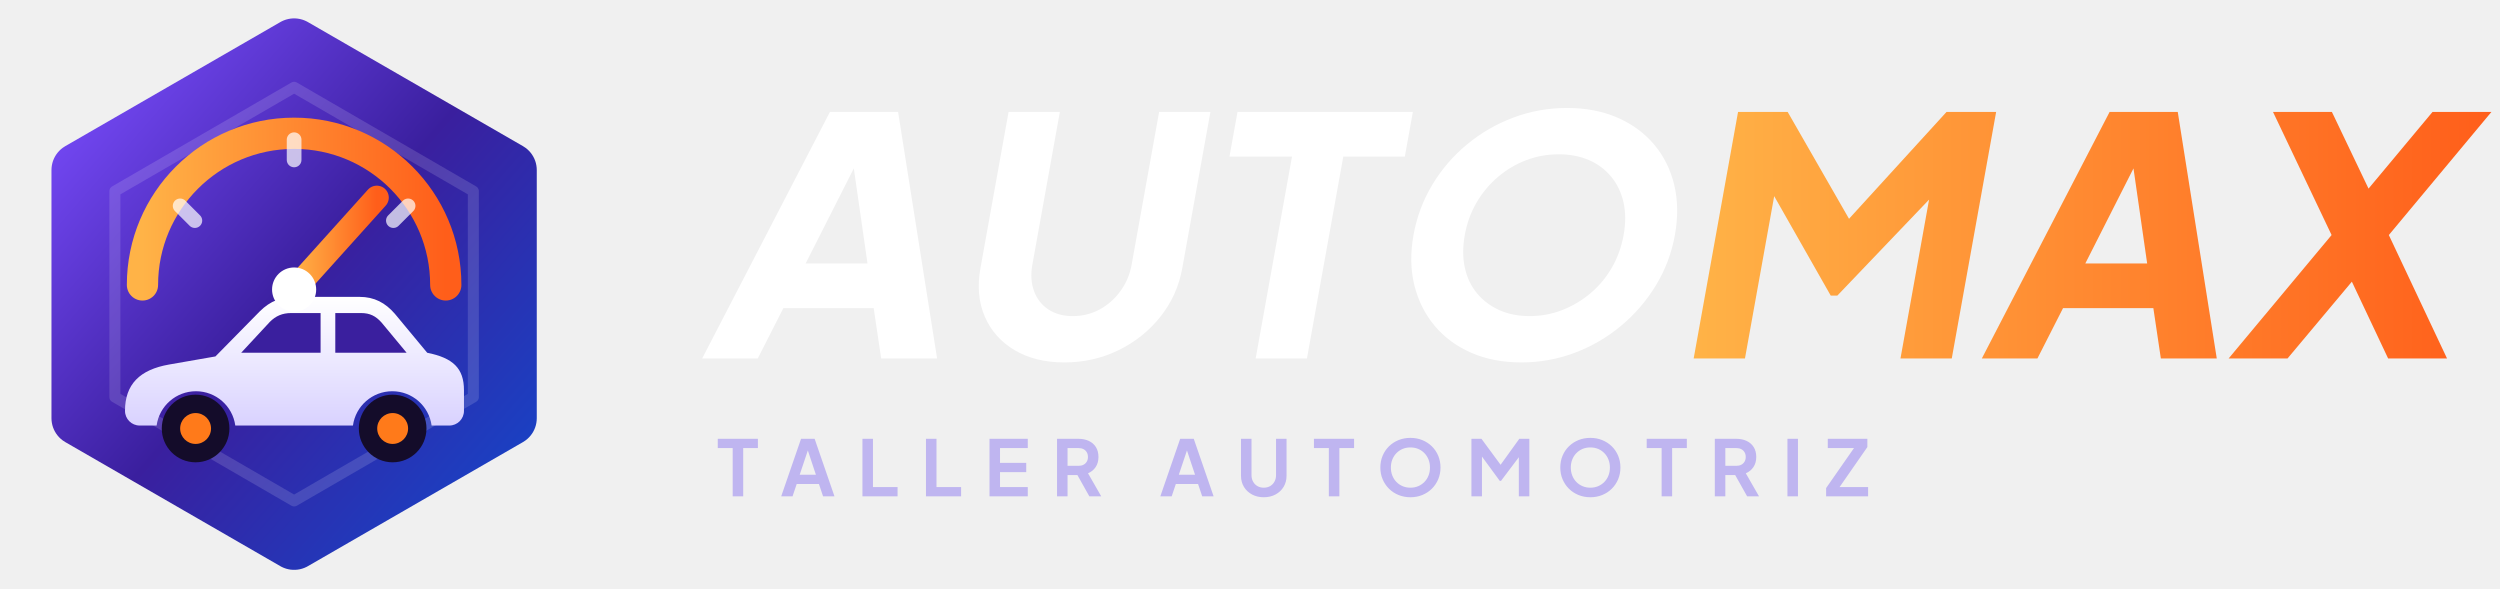
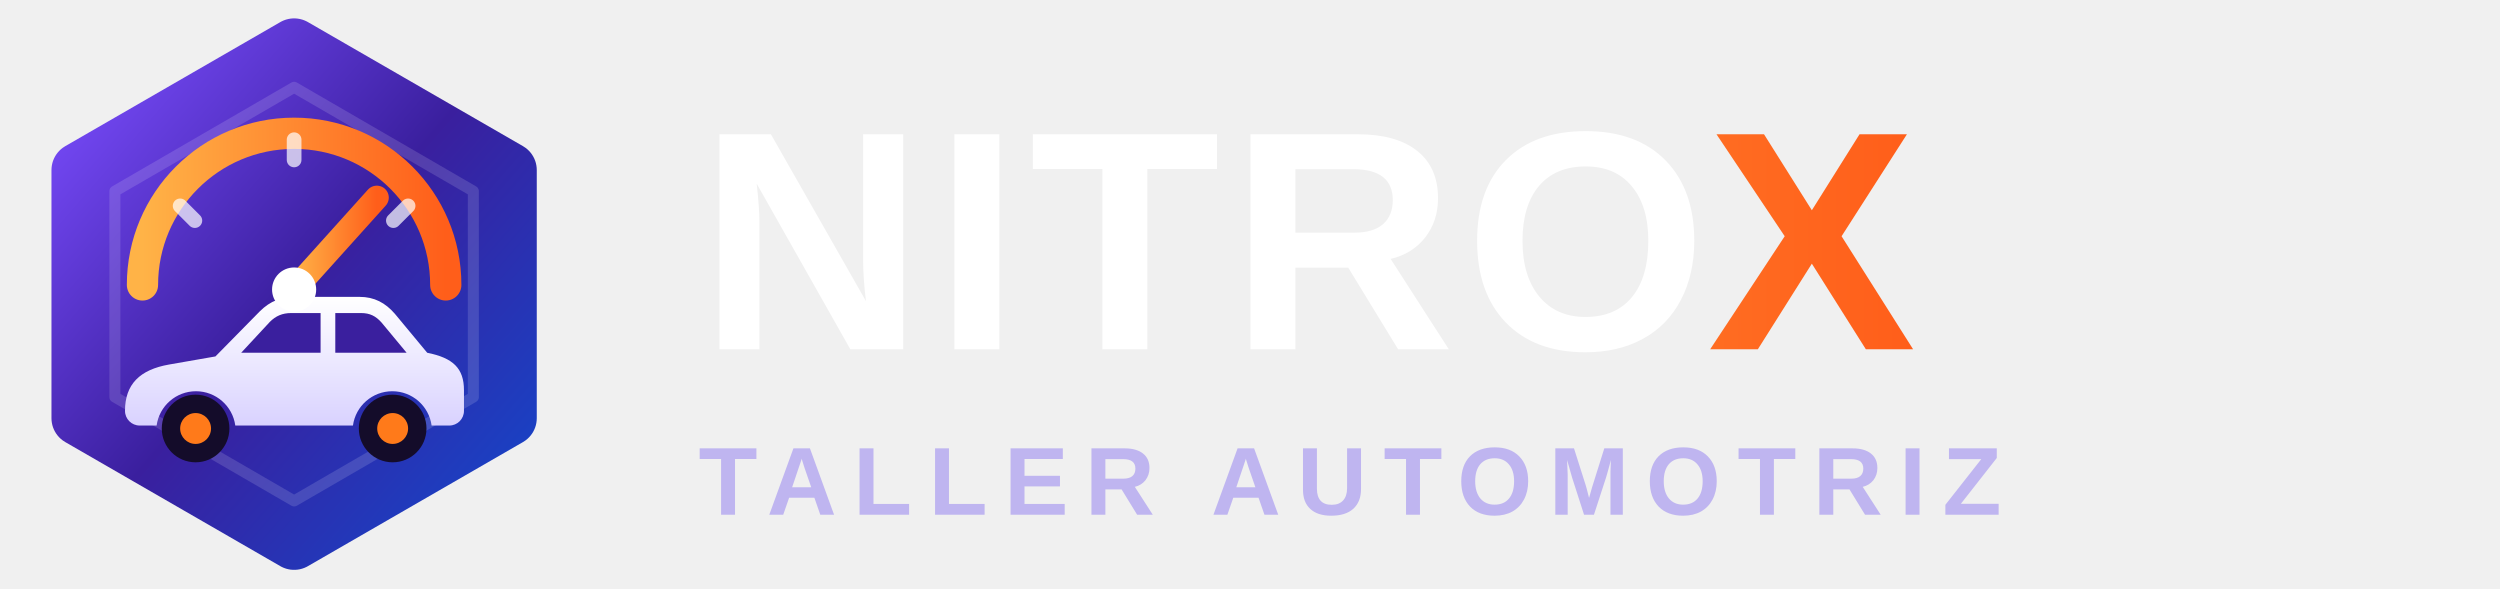
- <svg xmlns="http://www.w3.org/2000/svg" viewBox="0 0 272 64" role="img" aria-label="AUTOMAX – Taller automotriz">
+ <svg xmlns="http://www.w3.org/2000/svg" viewBox="0 0 272 64" role="img" aria-label="NITROX – Taller automotriz">
  <defs>
    <linearGradient id="lg" x1="0" y1="0" x2="1" y2="1">
      <stop offset="0" stop-color="#7b4dff" />
      <stop offset=".5" stop-color="#3a1f9e" />
      <stop offset="1" stop-color="#1546c9" />
    </linearGradient>
    <linearGradient id="ln" x1="0" y1="0" x2="1" y2="0">
      <stop offset="0" stop-color="#ffb347" />
      <stop offset="1" stop-color="#ff5e1a" />
    </linearGradient>
    <linearGradient id="lc" x1="0" y1="0" x2="0" y2="1">
      <stop offset="0" stop-color="#ffffff" />
      <stop offset="1" stop-color="#d9d2ff" />
+     </linearGradient>
+     <linearGradient id="tk1" x1="0" y1="0" x2="1" y2="0">
+       <stop offset="0" stop-color="#ffb347" />
+       <stop offset="1" stop-color="#ff5e1a" />
    </linearGradient>
  </defs>
  <path d="M32 5 55.4 18.5V45.5L32 59 8.6 45.5V18.5Z" fill="url(#lg)" stroke="url(#lg)" stroke-width="6" stroke-linejoin="round" />
  <path d="M32 9.5 51.5 20.8V43.2L32 54.5 12.5 43.2V20.8Z" fill="none" stroke="#ffffff" stroke-opacity=".14" stroke-width="1.2" stroke-linejoin="round" />
  <path d="M15.5 31A16.5 16.5 0 0 1 48.5 31" fill="none" stroke="url(#ln)" stroke-width="3.4" stroke-linecap="round" />
  <path d="M19.6 22.4l1.6 1.6M32 15.2v2.2M44.4 22.4l-1.6 1.6" stroke="#ffffff" stroke-opacity=".7" stroke-width="1.6" stroke-linecap="round" />
  <path d="M32 31.5 41 21.5" stroke="url(#ln)" stroke-width="2.6" stroke-linecap="round" />
  <g transform="translate(32 41.5) scale(.8) translate(-33 -36)">
    <path fill="url(#lc)" d="M10 40c0-3.6 2-5.6 6-6.3l6.3-1.1 6-6.1c1.5-1.5 3-2 5-2h8.6c2 0 3.5.8 4.8 2.3l4.4 5.3c3.5.7 5 2.1 5 5.1V40a2 2 0 0 1-2 2h-2.4a5.4 5.4 0 0 0-10.7 0H25a5.4 5.4 0 0 0-10.7 0H12a2 2 0 0 1-2-2z" />
    <path fill="#3a1f9e" d="M29.7 27.9c.8-.8 1.7-1.2 2.9-1.2h4v5.4H25.8zM38.6 26.7h3.5c1.2 0 2 .4 2.8 1.3l3.4 4.1h-9.7z" />
    <circle cx="19.6" cy="42.4" r="4.6" fill="#140c2a" />
    <circle cx="19.6" cy="42.4" r="2.1" fill="#ff7a1a" />
    <circle cx="46.4" cy="42.4" r="4.6" fill="#140c2a" />
    <circle cx="46.4" cy="42.4" r="2.1" fill="#ff7a1a" />
  </g>
  <circle cx="32" cy="31.5" r="2.4" fill="#ffffff" />
-   <defs>
-     <linearGradient id="tk1" x1="0" y1="0" x2="1" y2="0">
-       <stop offset="0" stop-color="#ffb347" />
-       <stop offset="1" stop-color="#ff5e1a" />
-     </linearGradient>
-   </defs>
-   <path fill="#ffffff" d="M76.396 39.0 90.296 12.18H97.712L101.956 39.0H95.872L95.057 33.528H85.229L82.444 39.0ZM87.652 28.668H94.384L92.561 15.996H94.073ZM115.806 39.432Q112.638 39.432 110.394 38.1Q108.15 36.768 107.146 34.446Q106.142 32.124 106.673 29.172L109.732 12.18H115.312L112.318 28.812Q112.033 30.396 112.505 31.674Q112.977 32.952 114.071 33.672Q115.165 34.392 116.713 34.392Q118.297 34.392 119.633 33.672Q120.969 32.952 121.901 31.674Q122.833 30.396 123.118 28.812L126.112 12.18H131.692L128.633 29.172Q128.102 32.124 126.262 34.446Q124.422 36.768 121.698 38.1Q118.974 39.432 115.806 39.432ZM136.616 39.0 140.569 17.04H133.765L134.64 12.18H153.72L152.845 17.04H146.149L142.196 39.0ZM165.514 39.432Q162.49 39.432 160.086 38.388Q157.682 37.344 156.096 35.454Q154.51 33.564 153.884 31.044Q153.258 28.524 153.789 25.572Q154.32 22.62 155.836 20.1Q157.352 17.58 159.615 15.708Q161.878 13.836 164.657 12.792Q167.437 11.748 170.497 11.748Q173.557 11.748 175.961 12.792Q178.366 13.836 179.955 15.708Q181.544 17.58 182.152 20.1Q182.76 22.62 182.229 25.572Q181.698 28.524 180.164 31.044Q178.63 33.564 176.364 35.454Q174.098 37.344 171.318 38.388Q168.538 39.432 165.514 39.432ZM166.421 34.392Q168.257 34.392 169.94 33.744Q171.623 33.096 173.021 31.926Q174.42 30.756 175.36 29.136Q176.299 27.516 176.649 25.572Q176.999 23.628 176.639 22.026Q176.28 20.424 175.306 19.236Q174.331 18.048 172.879 17.418Q171.426 16.788 169.59 16.788Q167.754 16.788 166.075 17.418Q164.395 18.048 162.994 19.236Q161.592 20.424 160.655 22.026Q159.719 23.628 159.369 25.572Q159.019 27.516 159.376 29.136Q159.732 30.756 160.709 31.926Q161.687 33.096 163.136 33.744Q164.585 34.392 166.421 34.392Z" />
-   <path fill="url(#tk1)" d="M184.272 39.0 189.1 12.18H194.5L202.146 25.5H199.626L211.78 12.18H217.18L212.352 39.0H206.772L210.492 18.336L212.633 18.84L199.903 32.16H199.183L191.609 18.84L193.572 18.336L189.852 39.0ZM215.624 39.0 229.524 12.18H236.94L241.184 39.0H235.1L234.285 33.528H224.457L221.672 39.0ZM226.88 28.668H233.612L231.789 15.996H233.301ZM242.476 39.0 253.677 25.572 247.304 12.18H253.712L258.837 22.908H255.705L264.656 12.18H271.064L259.905 25.572L266.236 39.0H259.828L254.746 28.236L257.871 28.272L248.884 39.0Z" />
-   <path d="M183.4 45.2h81.2" stroke="url(#tk1)" stroke-width="2.4" stroke-linecap="round" />
-   <path fill="#bfb5f0" d="M79.716 54.0V48.75H78.092V47.742H82.46V48.75H80.86V54.0ZM84.995 54.0 87.154 47.742H88.632L90.791 54.0H89.55L89.101 52.66H86.681L86.23 54.0ZM87.007 51.652H88.771L87.736 48.536H88.051ZM93.834 54.0V47.742H94.979V52.992H97.656V54.0ZM100.745 54.0V47.742H101.89V52.992H104.567V54.0ZM107.657 54.0V47.742H111.821V48.75H108.801V50.359H111.653V51.367H108.801V52.992H111.821V54.0ZM115.005 54.0V47.742H117.338Q117.976 47.742 118.466 47.972Q118.957 48.202 119.235 48.644Q119.513 49.086 119.513 49.72Q119.513 50.365 119.206 50.82Q118.898 51.274 118.377 51.493L119.814 54.0H118.52L116.979 51.253L117.722 51.69H116.149V54.0ZM116.149 50.682H117.352Q117.661 50.682 117.888 50.561Q118.115 50.441 118.242 50.223Q118.369 50.006 118.369 49.718Q118.369 49.424 118.242 49.208Q118.115 48.992 117.888 48.871Q117.661 48.75 117.352 48.75H116.149ZM126.244 54.0 128.403 47.742H129.881L132.04 54.0H130.799L130.35 52.66H127.93L127.479 54.0ZM128.256 51.652H130.02L128.985 48.536H129.3ZM137.498 54.101Q136.778 54.101 136.217 53.798Q135.656 53.496 135.338 52.969Q135.02 52.442 135.02 51.77V47.742H136.165V51.707Q136.165 52.097 136.337 52.406Q136.509 52.715 136.81 52.888Q137.112 53.061 137.498 53.061Q137.891 53.061 138.189 52.888Q138.487 52.715 138.659 52.406Q138.832 52.097 138.832 51.707V47.742H139.976V51.77Q139.976 52.442 139.658 52.969Q139.34 53.496 138.78 53.798Q138.22 54.101 137.498 54.101ZM144.579 54.0V48.75H142.956V47.742H147.324V48.75H145.724V54.0ZM153.454 54.101Q152.761 54.101 152.166 53.858Q151.57 53.616 151.126 53.177Q150.682 52.738 150.432 52.149Q150.182 51.56 150.182 50.867Q150.182 50.174 150.429 49.585Q150.676 48.996 151.12 48.56Q151.564 48.124 152.159 47.883Q152.755 47.641 153.454 47.641Q154.153 47.641 154.749 47.884Q155.344 48.126 155.788 48.562Q156.232 48.998 156.479 49.586Q156.726 50.174 156.726 50.867Q156.726 51.56 156.476 52.149Q156.226 52.738 155.782 53.177Q155.338 53.616 154.742 53.858Q154.147 54.101 153.454 54.101ZM153.454 53.061Q153.912 53.061 154.298 52.898Q154.685 52.734 154.974 52.439Q155.264 52.144 155.423 51.742Q155.581 51.341 155.581 50.867Q155.581 50.394 155.423 49.996Q155.264 49.598 154.974 49.3Q154.685 49.002 154.298 48.841Q153.912 48.681 153.454 48.681Q152.996 48.681 152.61 48.841Q152.223 49.002 151.934 49.3Q151.644 49.598 151.485 49.996Q151.327 50.394 151.327 50.867Q151.327 51.341 151.485 51.742Q151.644 52.144 151.934 52.439Q152.223 52.734 152.611 52.898Q152.998 53.061 153.454 53.061ZM160.092 54.0V47.742H161.184L163.53 50.926H163.007L165.3 47.742H166.392V54.0H165.248V49.046L165.693 49.155L163.309 52.32H163.175L160.857 49.155L161.237 49.046V54.0ZM173.03 54.101Q172.337 54.101 171.742 53.858Q171.147 53.616 170.703 53.177Q170.258 52.738 170.009 52.149Q169.759 51.56 169.759 50.867Q169.759 50.174 170.005 49.585Q170.252 48.996 170.696 48.56Q171.14 48.124 171.736 47.883Q172.331 47.641 173.03 47.641Q173.73 47.641 174.325 47.884Q174.92 48.126 175.365 48.562Q175.809 48.998 176.055 49.586Q176.302 50.174 176.302 50.867Q176.302 51.56 176.052 52.149Q175.802 52.738 175.358 53.177Q174.914 53.616 174.319 53.858Q173.723 54.101 173.03 54.101ZM173.03 53.061Q173.488 53.061 173.875 52.898Q174.261 52.734 174.551 52.439Q174.841 52.144 174.999 51.742Q175.158 51.341 175.158 50.867Q175.158 50.394 174.999 49.996Q174.841 49.598 174.551 49.3Q174.261 49.002 173.875 48.841Q173.488 48.681 173.03 48.681Q172.573 48.681 172.186 48.841Q171.8 49.002 171.51 49.3Q171.22 49.598 171.062 49.996Q170.903 50.394 170.903 50.867Q170.903 51.341 171.062 51.742Q171.22 52.144 171.51 52.439Q171.8 52.734 172.187 52.898Q172.575 53.061 173.03 53.061ZM180.784 54.0V48.75H179.16V47.742H183.528V48.75H181.928V54.0ZM186.571 54.0V47.742H188.905Q189.543 47.742 190.033 47.972Q190.524 48.202 190.802 48.644Q191.08 49.086 191.08 49.72Q191.08 50.365 190.772 50.82Q190.465 51.274 189.944 51.493L191.38 54.0H190.087L188.545 51.253L189.289 51.69H187.716V54.0ZM187.716 50.682H188.919Q189.228 50.682 189.455 50.561Q189.682 50.441 189.809 50.223Q189.936 50.006 189.936 49.718Q189.936 49.424 189.809 49.208Q189.682 48.992 189.455 48.871Q189.228 48.75 188.919 48.75H187.716ZM194.474 54.0V47.742H195.618V54.0ZM198.682 54.0V53.099L201.713 48.75H198.861V47.742H203.168V48.643L200.146 52.992H203.25V54.0Z" />
+   <text x="76" y="38" font-family="Arial, Helvetica, sans-serif" font-weight="800" font-size="34" letter-spacing="1" fill="#ffffff">NITRO<tspan fill="url(#tk1)">X</tspan>
+   </text>
+   <path d="M76 45.2h142" stroke="url(#tk1)" stroke-width="2.4" stroke-linecap="round" />
+   <text x="76" y="56" font-family="Arial, Helvetica, sans-serif" font-weight="700" font-size="10.5" letter-spacing="1.8" fill="#bfb5f0">TALLER AUTOMOTRIZ</text>
</svg>
